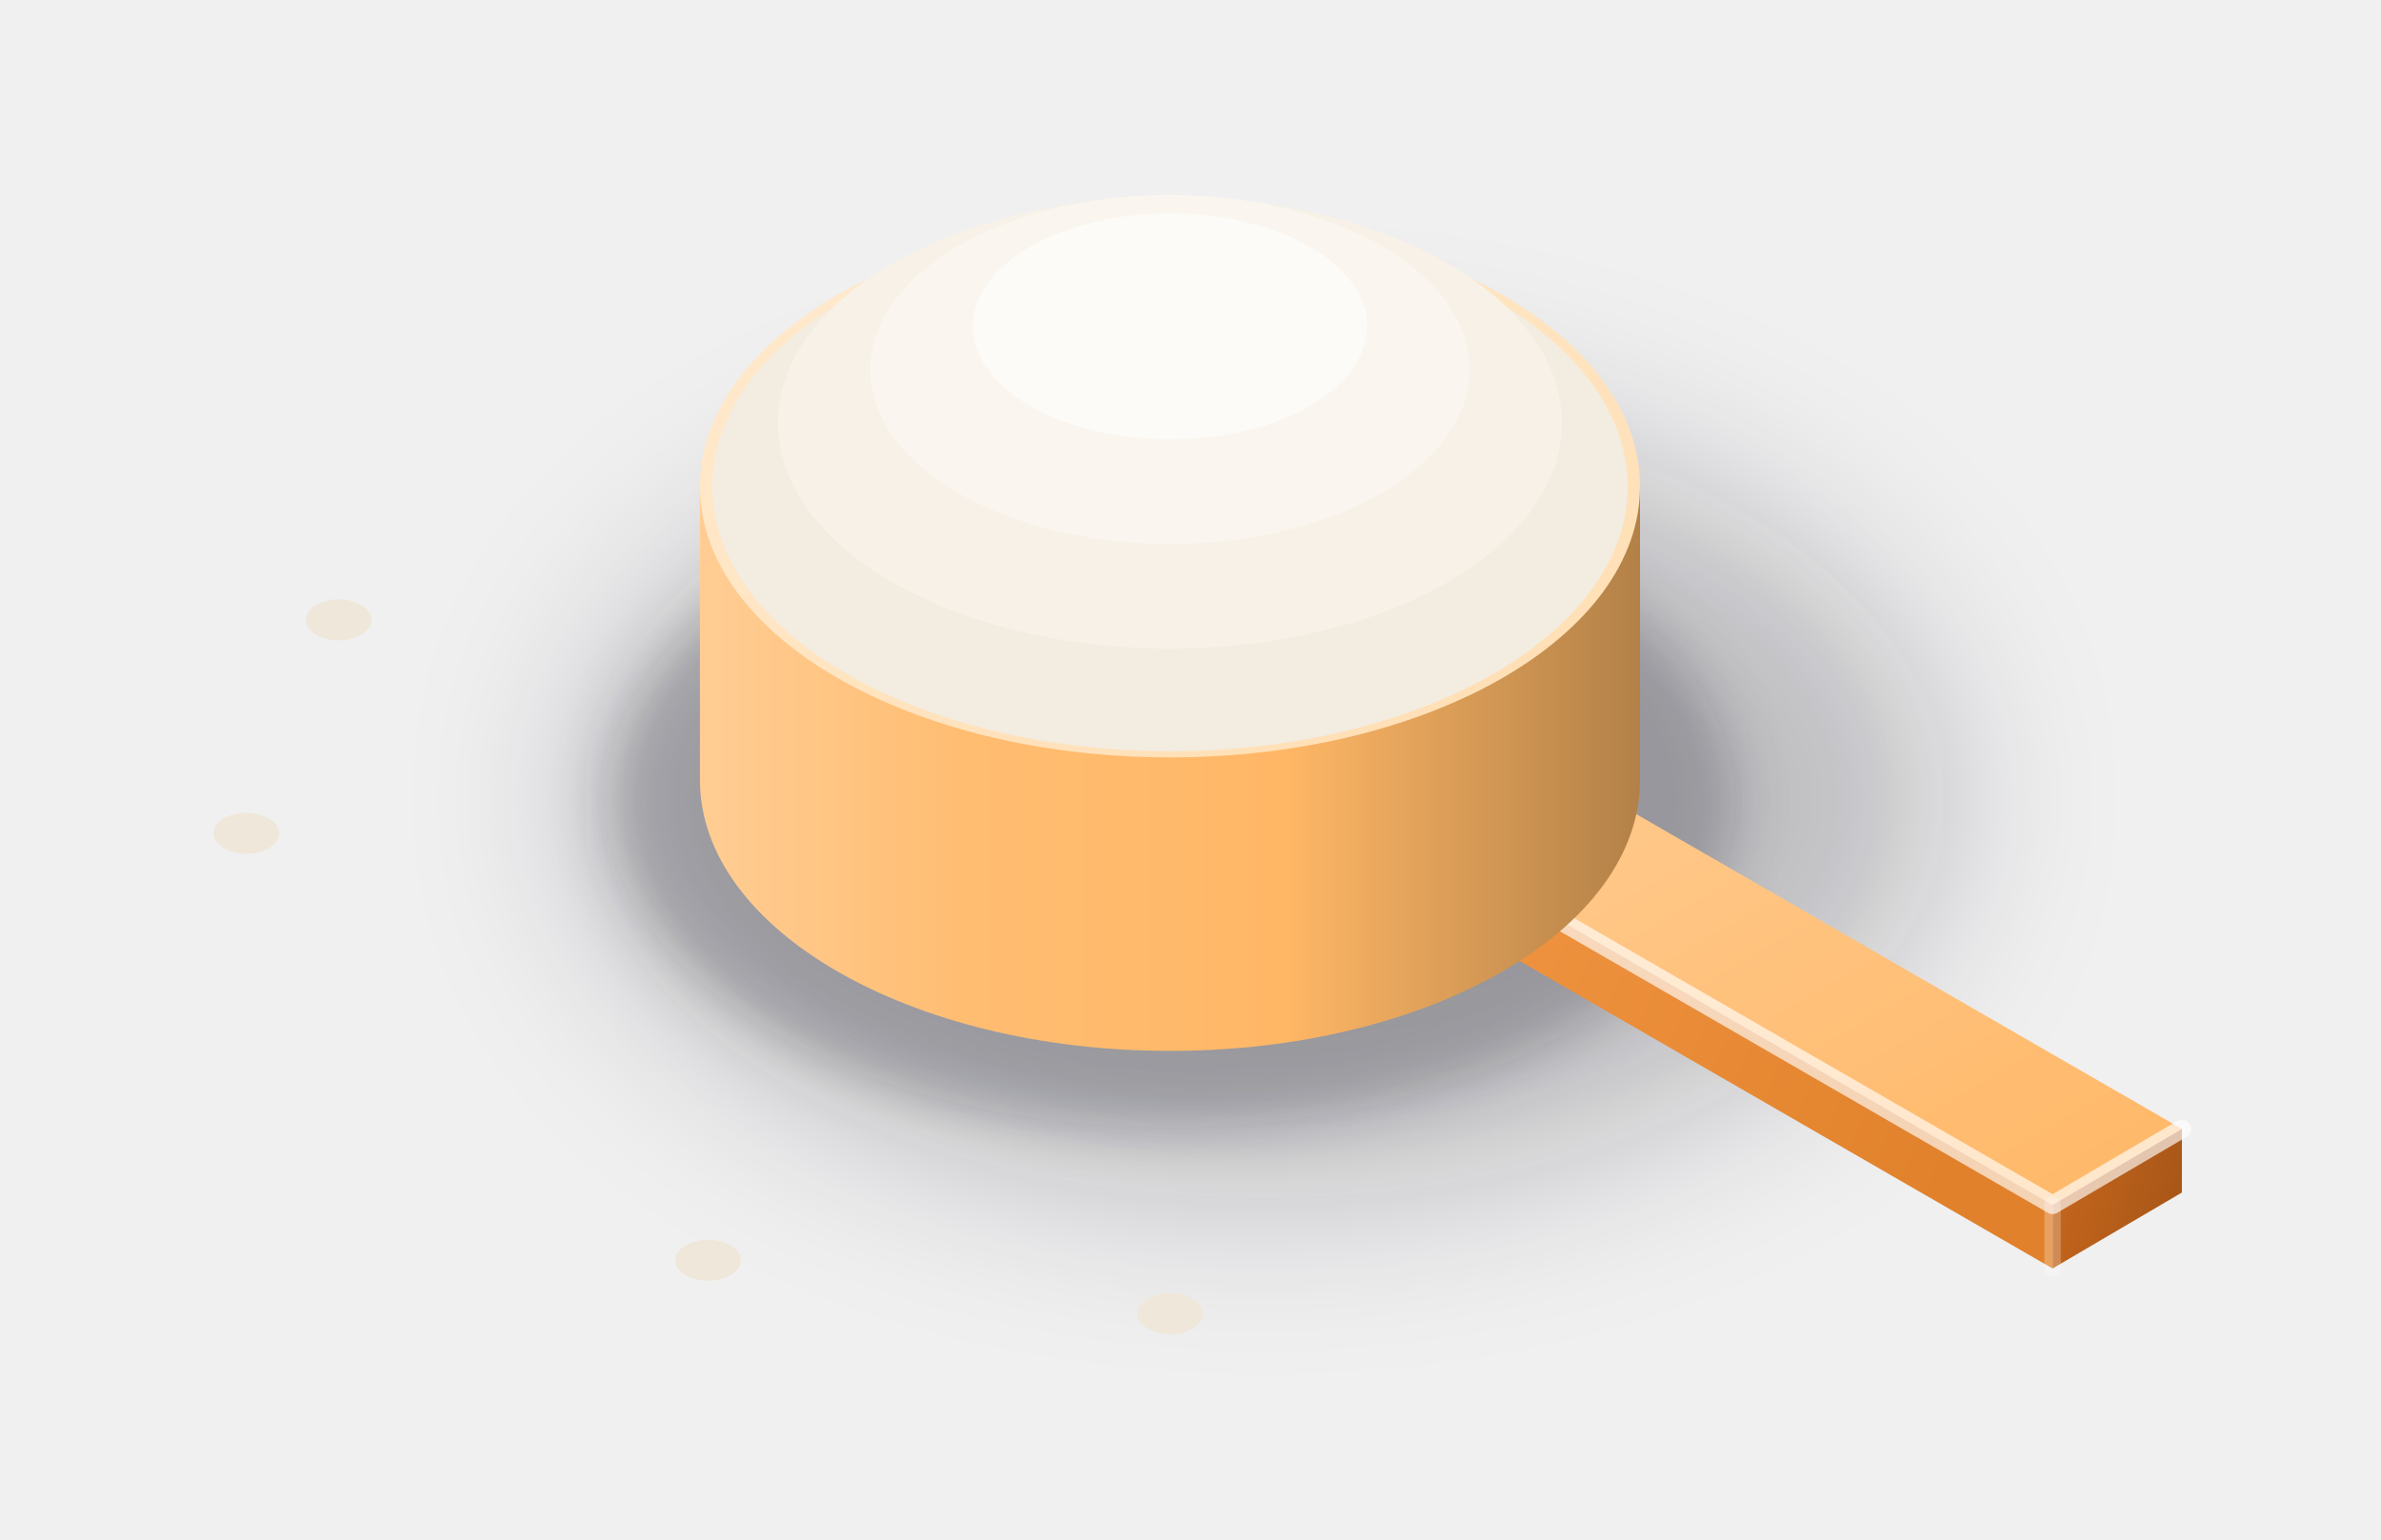
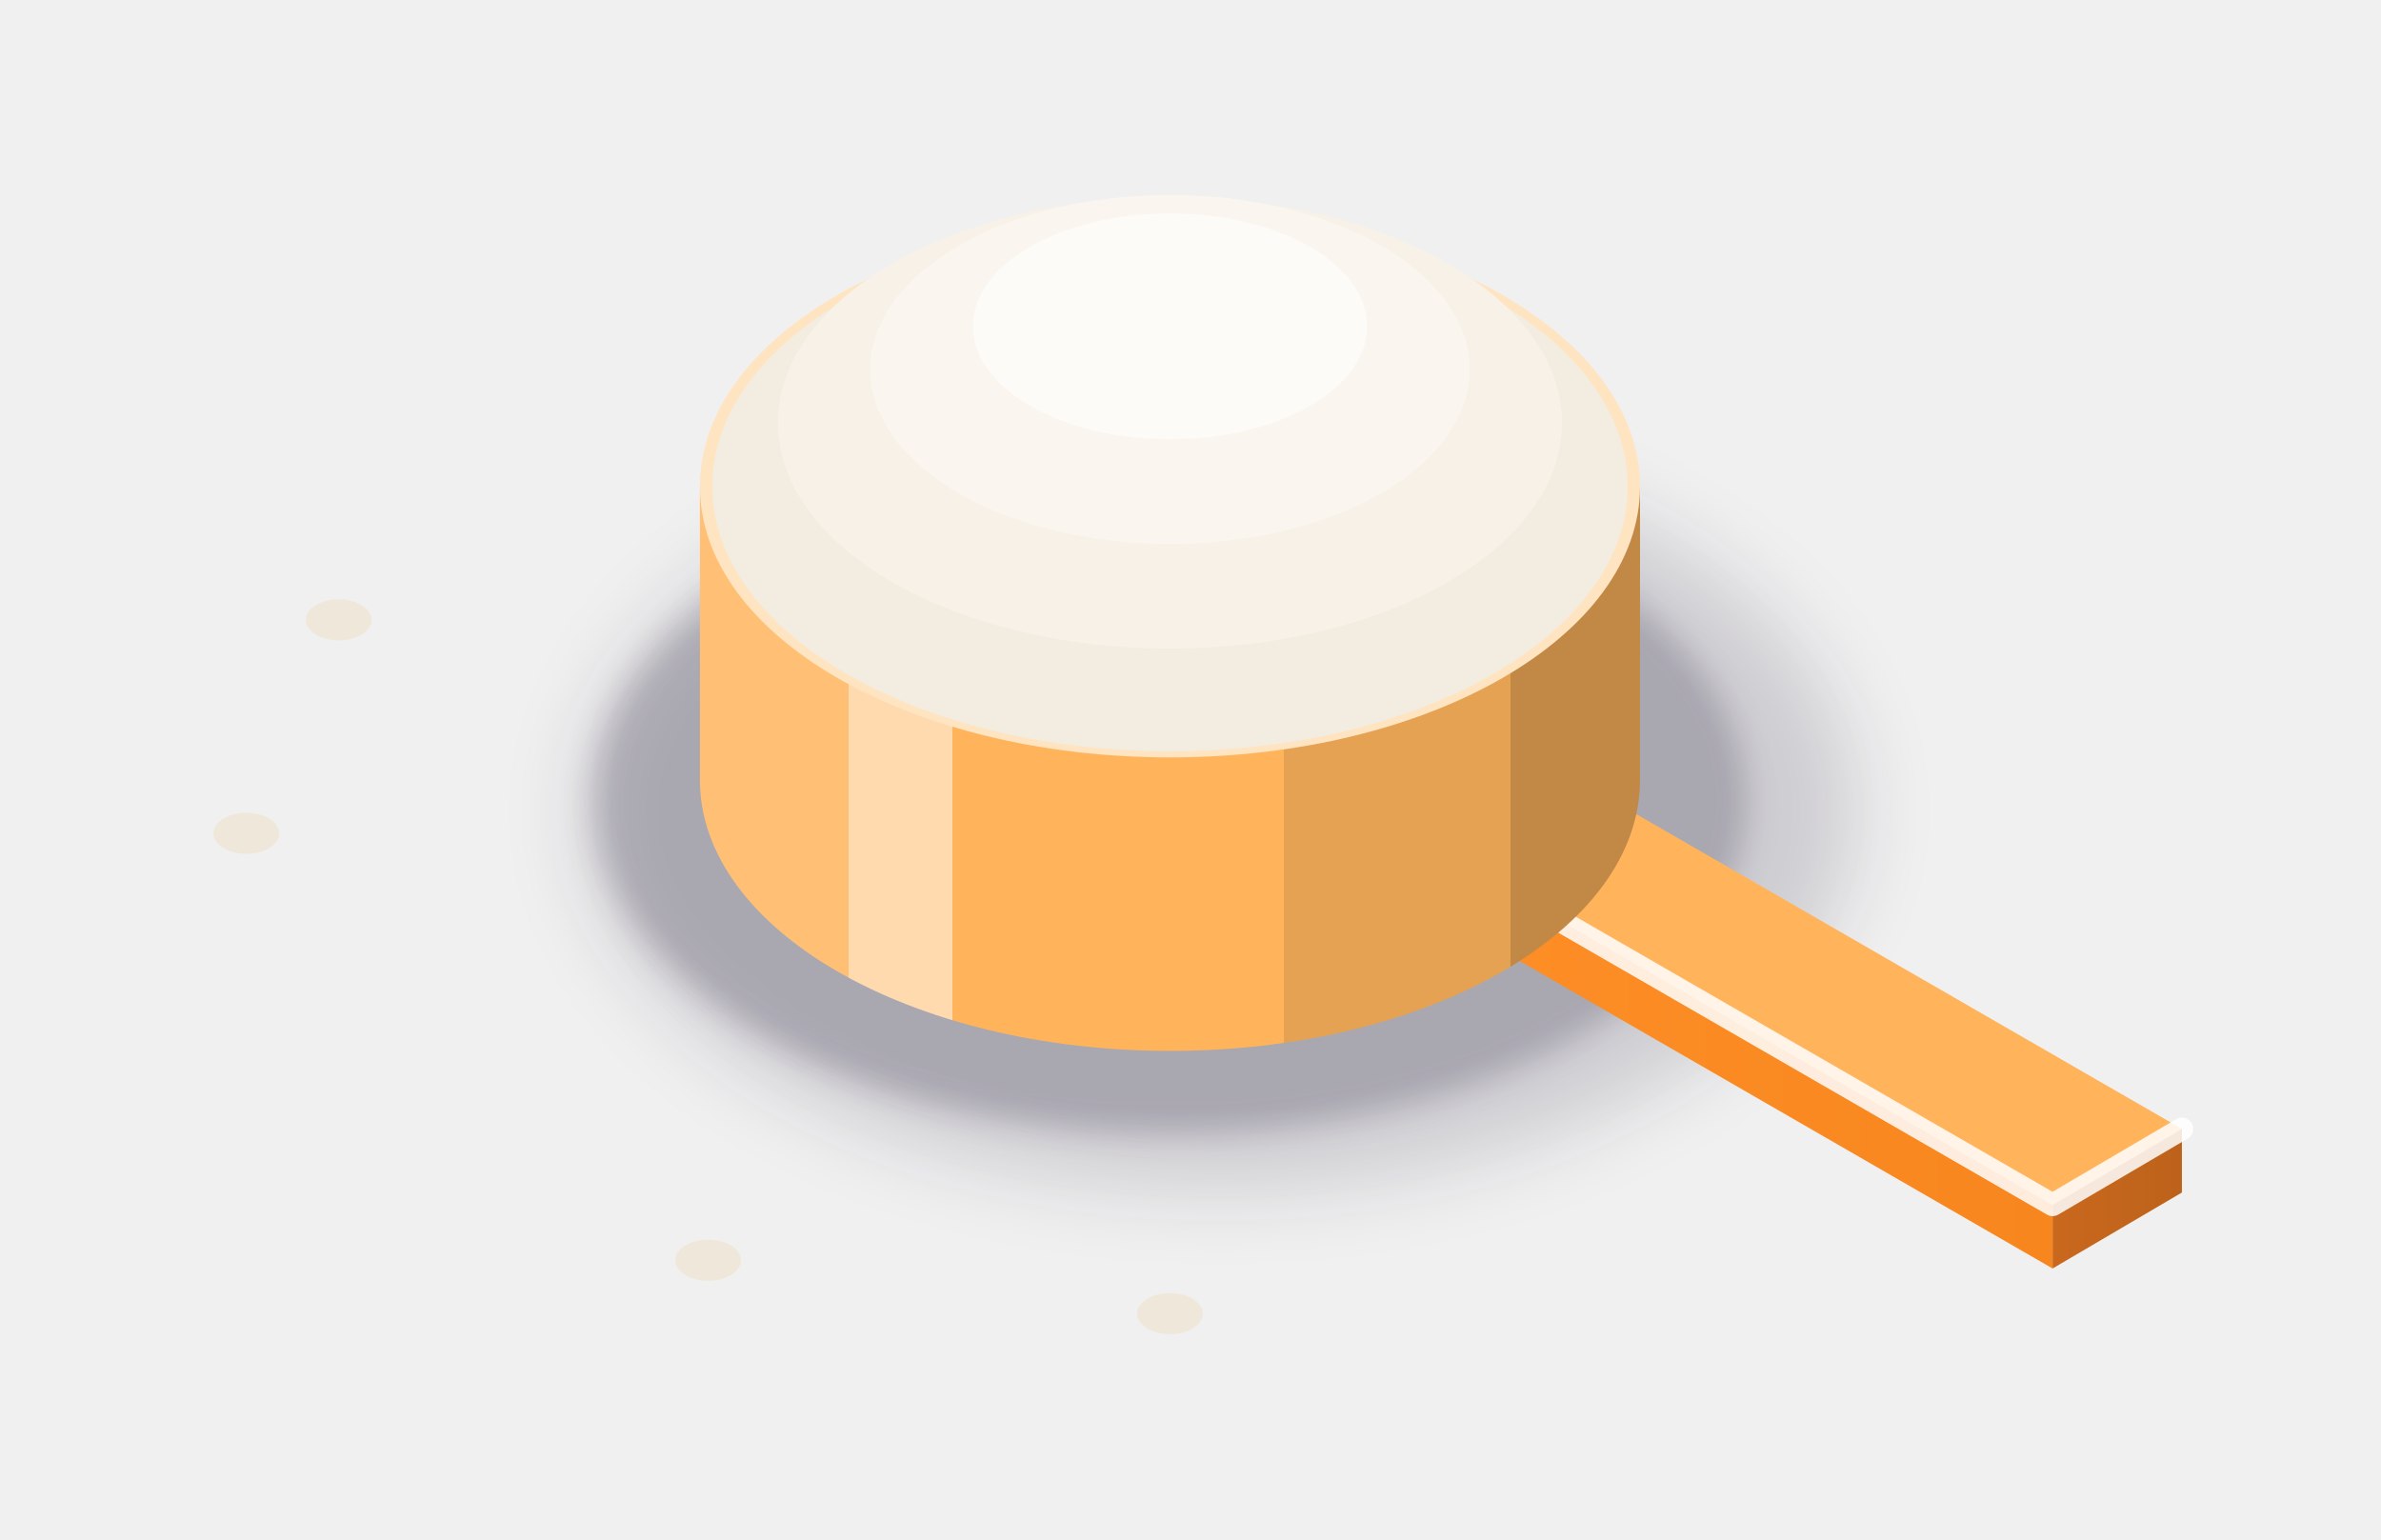
<svg xmlns="http://www.w3.org/2000/svg" width="240" viewBox="-57 -38 116 75" aria-hidden="true" focusable="false">
  <defs>
    <filter id="iScoop-b" x="-50%" y="-50%" width="200%" height="200%">
-       <feGaussianBlur stdDeviation="4.2" />
+       <feGaussianBlur stdDeviation="1.8" />
    </filter>
    <filter id="iScoop-b2" x="-50%" y="-50%" width="200%" height="200%">
-       <feGaussianBlur stdDeviation="1.3" />
+       <feGaussianBlur stdDeviation="0.7" />
    </filter>
    <filter id="iScoop-b3" x="-50%" y="-50%" width="200%" height="200%">
      <feGaussianBlur stdDeviation="8.8" />
    </filter>
-     <linearGradient id="iScoop-1" x1="0" y1="0" x2="1" y2="1">
-       <stop offset="0" stop-color="#ffcd94" />
-       <stop offset="1" stop-color="#FFB766" />
+     <linearGradient id="iScoop-1" x1="0" y1="0" x2="1" y2="0">
+       <stop offset="0" stop-color="#ff8f28" />
+       <stop offset="1" stop-color="#f7861e" />
    </linearGradient>
-     <linearGradient id="iScoop-2" x1="0" y1="0" x2="1" y2="0.3">
-       <stop offset="0" stop-color="#f49947" />
-       <stop offset="1" stop-color="#e1812b" />
+     <linearGradient id="iScoop-2" x1="0" y1="0" x2="1" y2="0">
+       <stop offset="0" stop-color="#C9681D" />
+       <stop offset="1" stop-color="#bd621b" />
    </linearGradient>
-     <linearGradient id="iScoop-3" x1="0" y1="0" x2="1" y2="0.3">
-       <stop offset="0" stop-color="#C9681D" />
-       <stop offset="1" stop-color="#a95718" />
-     </linearGradient>
-     <linearGradient id="iScoop-4" x1="0" y1="0" x2="1" y2="0">
-       <stop offset="0" stop-color="#ffcd94" />
-       <stop offset="0.28" stop-color="#ffbd72" />
-       <stop offset="0.62" stop-color="#FFB766" />
-       <stop offset="1" stop-color="#b28047" />
-     </linearGradient>
-     <linearGradient id="iScoop-5" x1="0" y1="0" x2="1" y2="1">
-       <stop offset="0" stop-color="#ffeacf" />
-       <stop offset="1" stop-color="#ffdeb2" />
+     <linearGradient id="iScoop-3" x1="0" y1="0" x2="1" y2="0">
+       <stop offset="0" stop-color="#ffc076" />
+       <stop offset="0.16" stop-color="#ffc076" />
+       <stop offset="0.16" stop-color="#ffdaae" />
+       <stop offset="0.27" stop-color="#ffdaae" />
+       <stop offset="0.27" stop-color="#FFB45C" />
+       <stop offset="0.62" stop-color="#FFB45C" />
+       <stop offset="0.62" stop-color="#e6a253" />
+       <stop offset="0.86" stop-color="#e6a253" />
+       <stop offset="0.86" stop-color="#c28946" />
+       <stop offset="1" stop-color="#c28946" />
    </linearGradient>
  </defs>
  <g class="lyr" data-depth="0.6">
    <g class="obj " style="--d:0s">
      <g class="fl" style="--fd:0.2s">
-         <ellipse cx="4.6" cy="0.9" rx="33.2" ry="19.4" fill="#0b0b1a" opacity="0.22" filter="url(#iScoop-b)" />
-         <ellipse cx="0.0" cy="1.0" rx="27.5" ry="15.9" fill="#0b0b1a" opacity="0.22" filter="url(#iScoop-b2)" />
-         <polygon points="15.5,-2.5 49.3,17.0 43.0,20.7 9.2,1.2" fill="url(#iScoop-1)" />
-         <polygon points="9.2,1.2 43.0,20.7 43.0,23.8 9.2,4.3" fill="url(#iScoop-2)" />
-         <polygon points="49.3,17.0 43.0,20.7 43.0,23.8 49.3,20.1" fill="url(#iScoop-3)" />
-         <polyline points="9.2,1.2 43.0,20.7 49.3,17.0" fill="none" stroke="#ffffff" stroke-width="0.9" stroke-linejoin="round" stroke-linecap="round" opacity="0.65" />
-         <polyline points="43.0,20.7 43.0,23.8" fill="none" stroke="#ffffff" stroke-width="0.8" stroke-linejoin="round" stroke-linecap="round" opacity="0.25" />
-         <path d="M-22.9,-14.3 L-22.9,0.0 A22.9,13.2 0 0 0 22.9,0.0 L22.9,-14.3 Z" fill="url(#iScoop-4)" />
-         <ellipse cx="0.0" cy="-14.3" rx="22.9" ry="13.2" fill="url(#iScoop-5)" />
+         <ellipse cx="2.4" cy="1.5" rx="31.1" ry="18.5" fill="#1b1530" opacity="0.16" filter="url(#iScoop-b)" />
+         <ellipse cx="0.0" cy="1.0" rx="28.1" ry="16.2" fill="#1b1530" opacity="0.208" filter="url(#iScoop-b2)" />
+         <polygon points="15.5,-2.5 49.3,17.0 43.0,20.7 9.2,1.2" fill="#FFB45C" />
+         <polygon points="9.2,1.2 43.0,20.7 43.0,23.8 9.2,4.3" fill="url(#iScoop-1)" />
+         <polygon points="49.3,17.0 43.0,20.7 43.0,23.8 49.3,20.1" fill="url(#iScoop-2)" />
+         <polyline points="9.2,1.2 43.0,20.7 49.3,17.0" fill="none" stroke="#ffffff" stroke-width="1.1" stroke-linejoin="round" stroke-linecap="round" opacity="0.85" />
+         <path d="M-22.9,-14.3 L-22.9,0.0 A22.9,13.2 0 0 0 22.9,0.0 L22.9,-14.3 Z" fill="url(#iScoop-3)" />
+         <ellipse cx="0.0" cy="-14.3" rx="22.9" ry="13.2" fill="#ffe4c2" />
        <ellipse cx="0.0" cy="-14.3" rx="22.3" ry="12.9" fill="#f3ece0" />
        <ellipse cx="0.0" cy="-17.4" rx="19.1" ry="11.0" fill="#f7f1e7" />
        <ellipse cx="0.0" cy="-20.0" rx="14.6" ry="8.5" fill="#faf6ef" />
        <ellipse cx="0.0" cy="-22.1" rx="9.6" ry="5.5" fill="#fdfbf7" />
        <ellipse cx="-40.5" cy="-7.8" rx="1.6" ry="1.0" fill="#efe7da" />
        <ellipse cx="-45.0" cy="2.6" rx="1.6" ry="1.0" fill="#efe7da" />
        <ellipse cx="0.0" cy="26.0" rx="1.6" ry="1.0" fill="#efe7da" />
        <ellipse cx="-22.5" cy="23.4" rx="1.6" ry="1.0" fill="#efe7da" />
      </g>
    </g>
  </g>
</svg>
